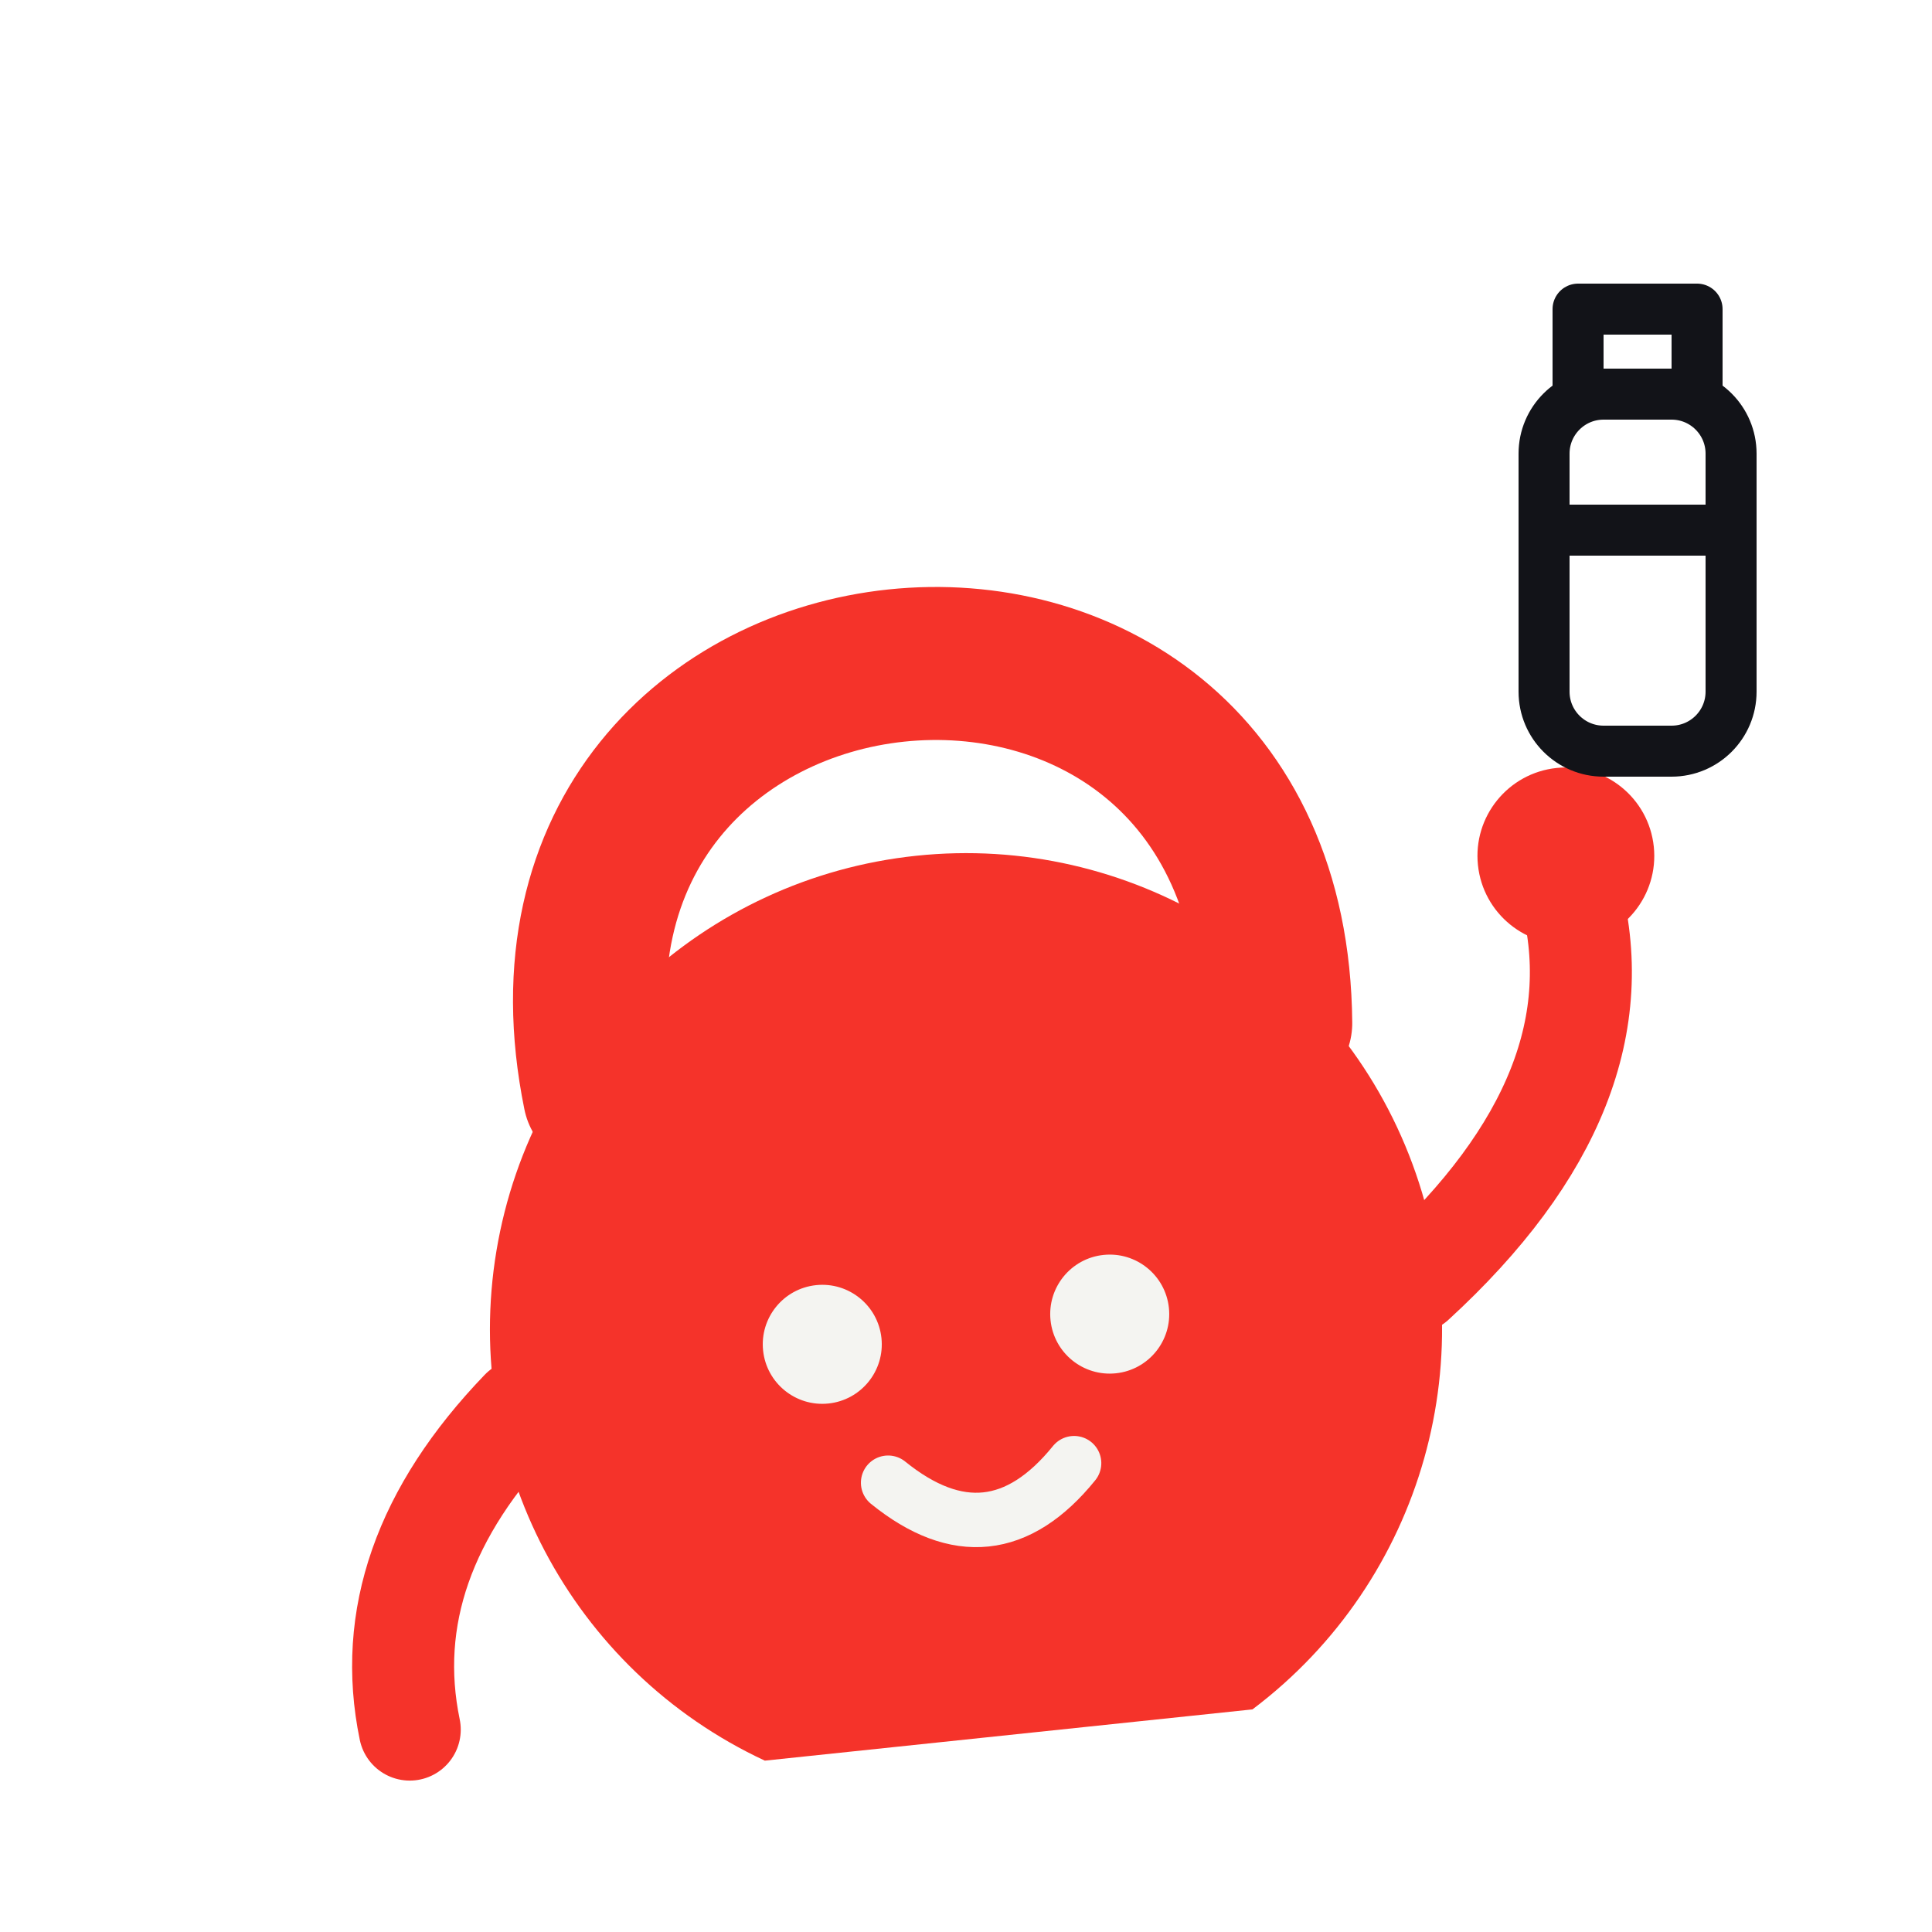
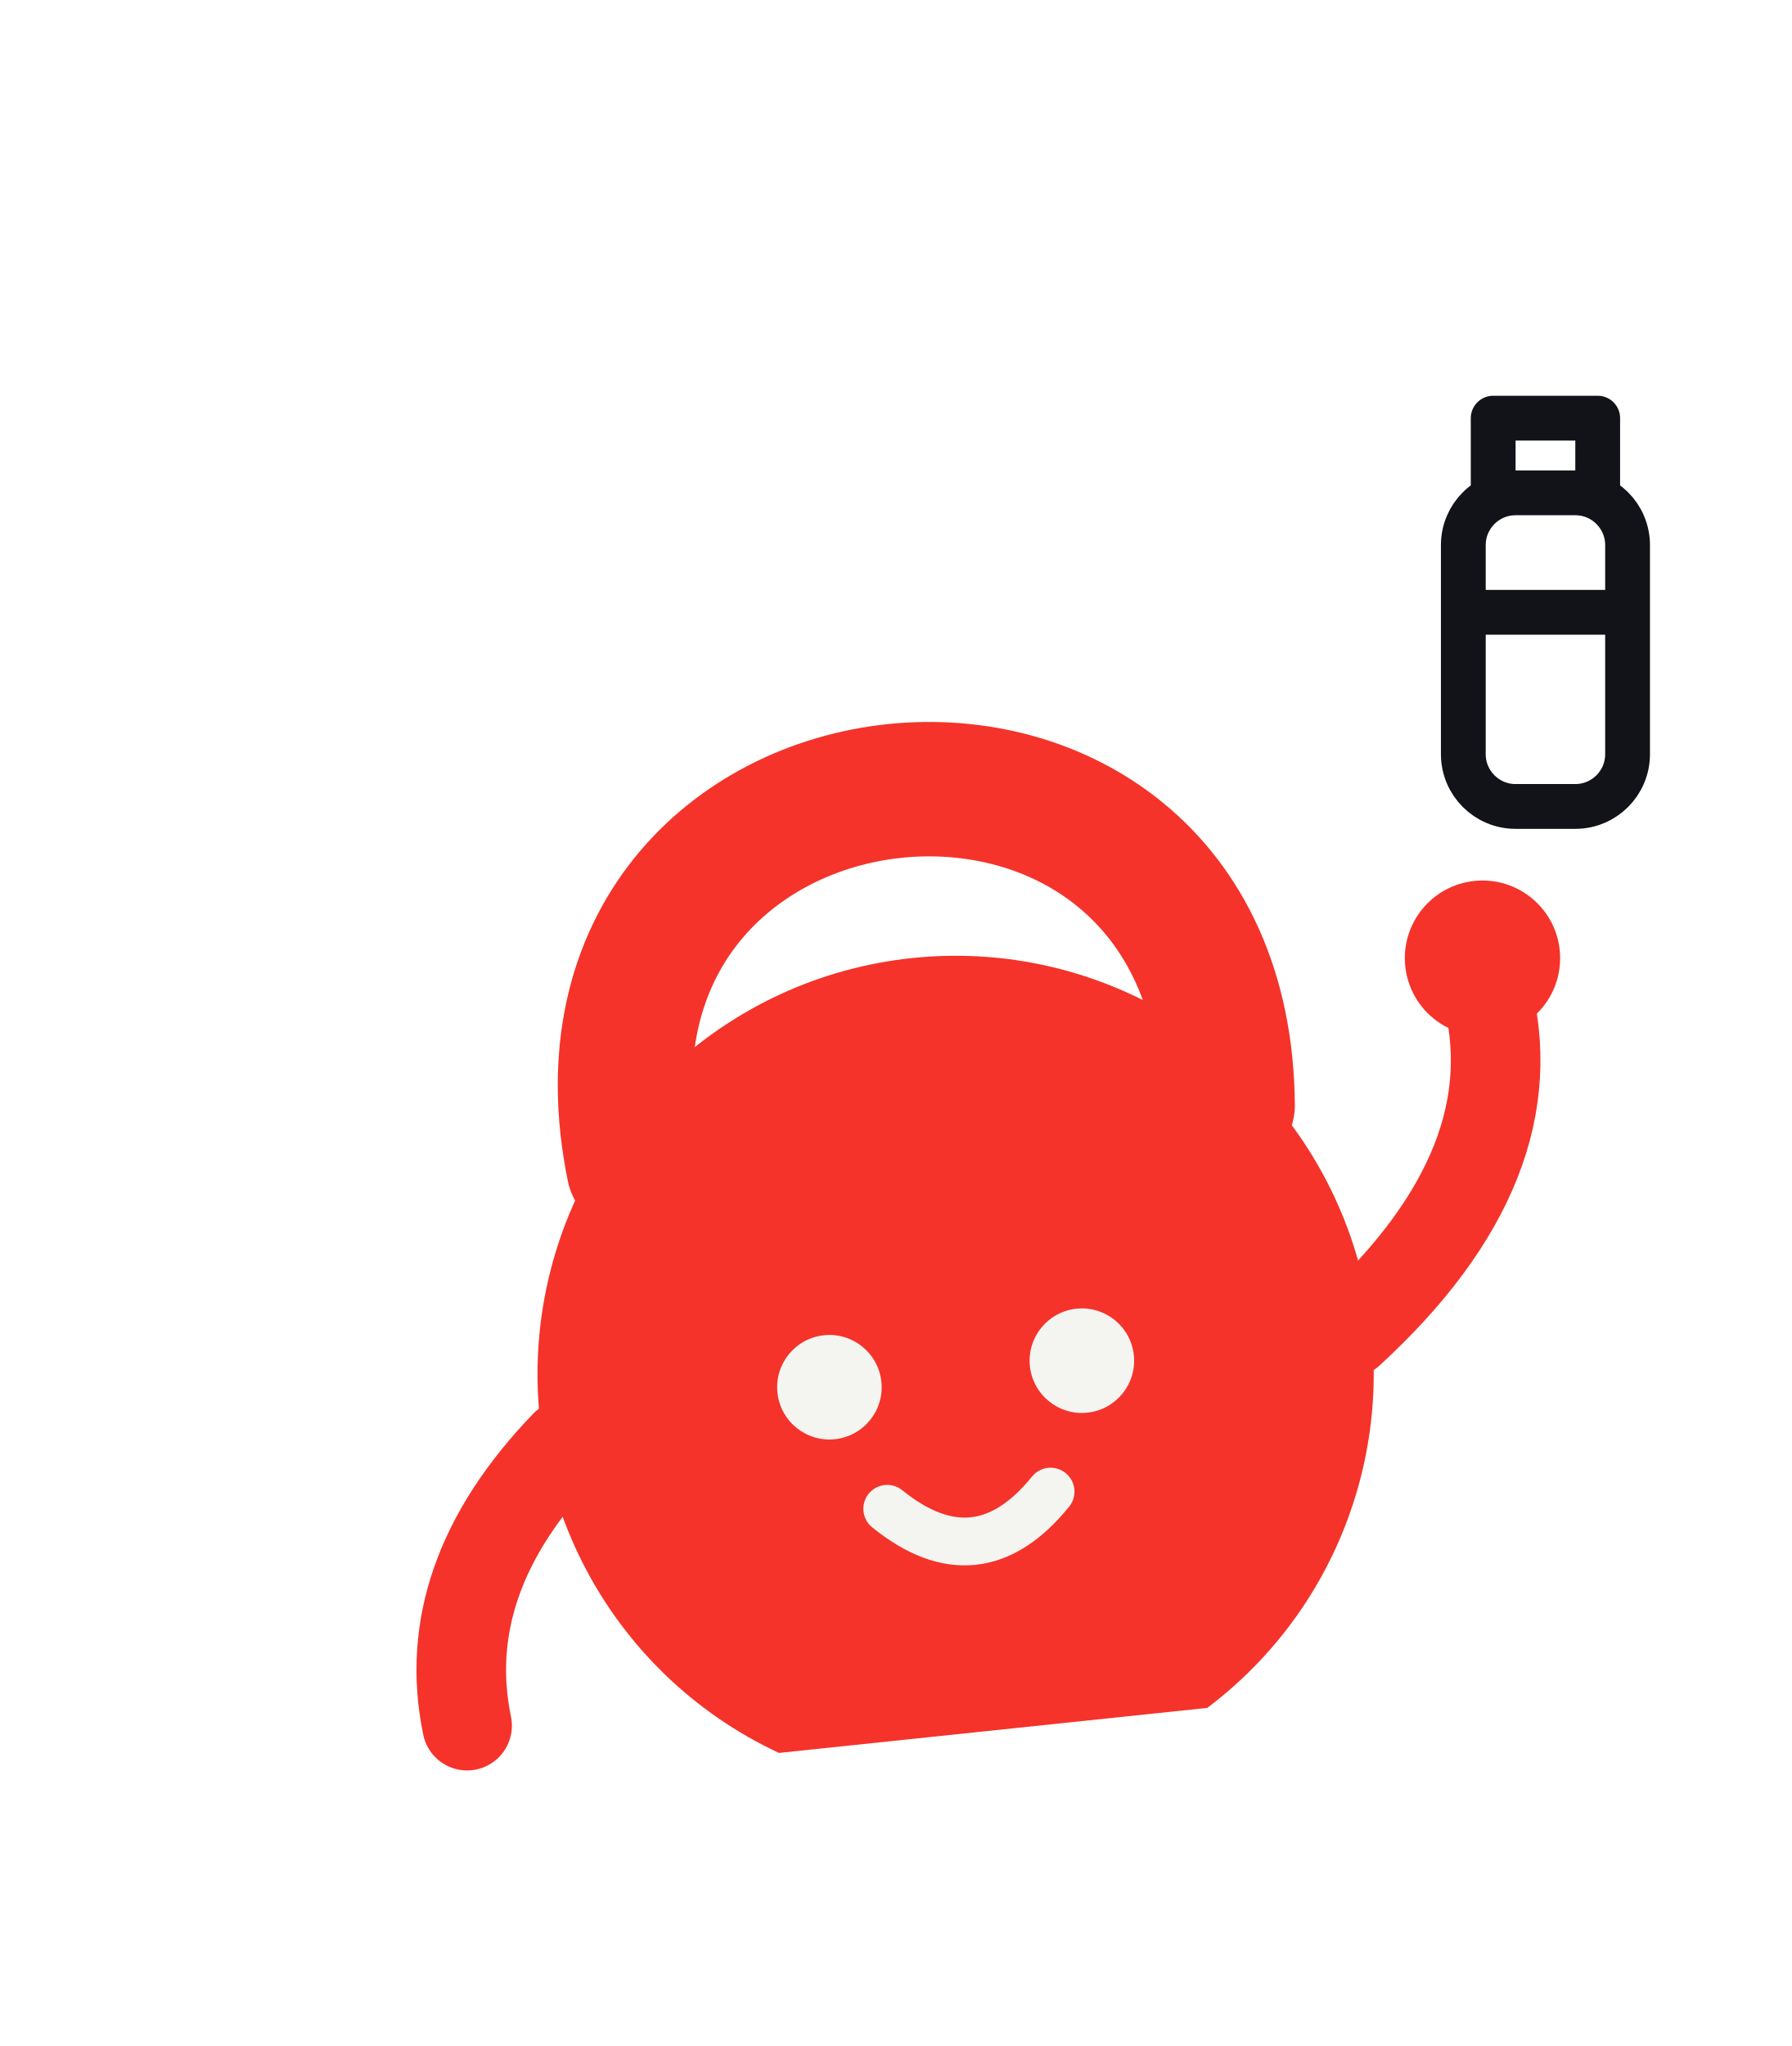
- <svg xmlns="http://www.w3.org/2000/svg" viewBox="0 0 100 100" role="img" aria-label="Reset Fit · Hidrata">
-   <g transform="translate(6 16) scale(0.88)">
-     <g transform="rotate(-6 50 60)">
-       <path d="M30 44C27 13 73 13 70 44" fill="none" stroke="#f5332a" stroke-width="9" stroke-linecap="round" />
-       <path d="M35.58 84A28 28 0 1 1 64.42 84Z" fill="#f5332a" />
-       <path d="M23.5 62Q14 70 15 80M76.5 60Q90 50 88 38" fill="none" stroke="#f5332a" stroke-width="6" stroke-linecap="round" stroke-linejoin="round" />
-       <circle cx="88" cy="36" r="5.2" fill="#f5332a" />
-       <circle cx="41.5" cy="60" r="3.5" fill="#f4f4f1" />
-       <circle cx="58.5" cy="60" r="3.5" fill="#f4f4f1" />
-       <path d="M44.5 68.5Q50 74 55.5 68.5" fill="none" stroke="#f4f4f1" stroke-width="3.2" stroke-linecap="round" stroke-linejoin="round" />
-     </g>
-     <g fill="none" stroke="#121318" stroke-width="3" stroke-linejoin="round">
-       <rect x="84" y="5" width="11" height="21" rx="3.5" />
-       <path d="M86 5V0H93V5M84 13H95" />
-     </g>
+ <svg xmlns="http://www.w3.org/2000/svg" viewBox="-14 -32 120 137" role="img" aria-label="Reset Fit · Hidrata">
+   <g transform="rotate(-6 50 60)">
+     <path d="M30 44C27 13 73 13 70 44" fill="none" stroke="#f5332a" stroke-width="9" stroke-linecap="round" />
+     <path d="M35.58 84A28 28 0 1 1 64.42 84Z" fill="#f5332a" />
+     <path d="M23.5 62Q14 70 15 80M76.5 60Q90 50 88 38" fill="none" stroke="#f5332a" stroke-width="6" stroke-linecap="round" stroke-linejoin="round" />
+     <circle cx="88" cy="36" r="5.2" fill="#f5332a" />
+     <circle cx="41.5" cy="60" r="3.5" fill="#f4f4f1" />
+     <circle cx="58.5" cy="60" r="3.5" fill="#f4f4f1" />
+     <path d="M44.5 68.5Q50 74 55.5 68.5" fill="none" stroke="#f4f4f1" stroke-width="3.2" stroke-linecap="round" stroke-linejoin="round" />
+   </g>
+   <g fill="none" stroke="#121318" stroke-width="3" stroke-linejoin="round">
+     <rect x="84" y="1" width="11" height="21" rx="3.5" />
+     <path d="M86 1V-4H93V1M84 9H95" />
  </g>
</svg>
